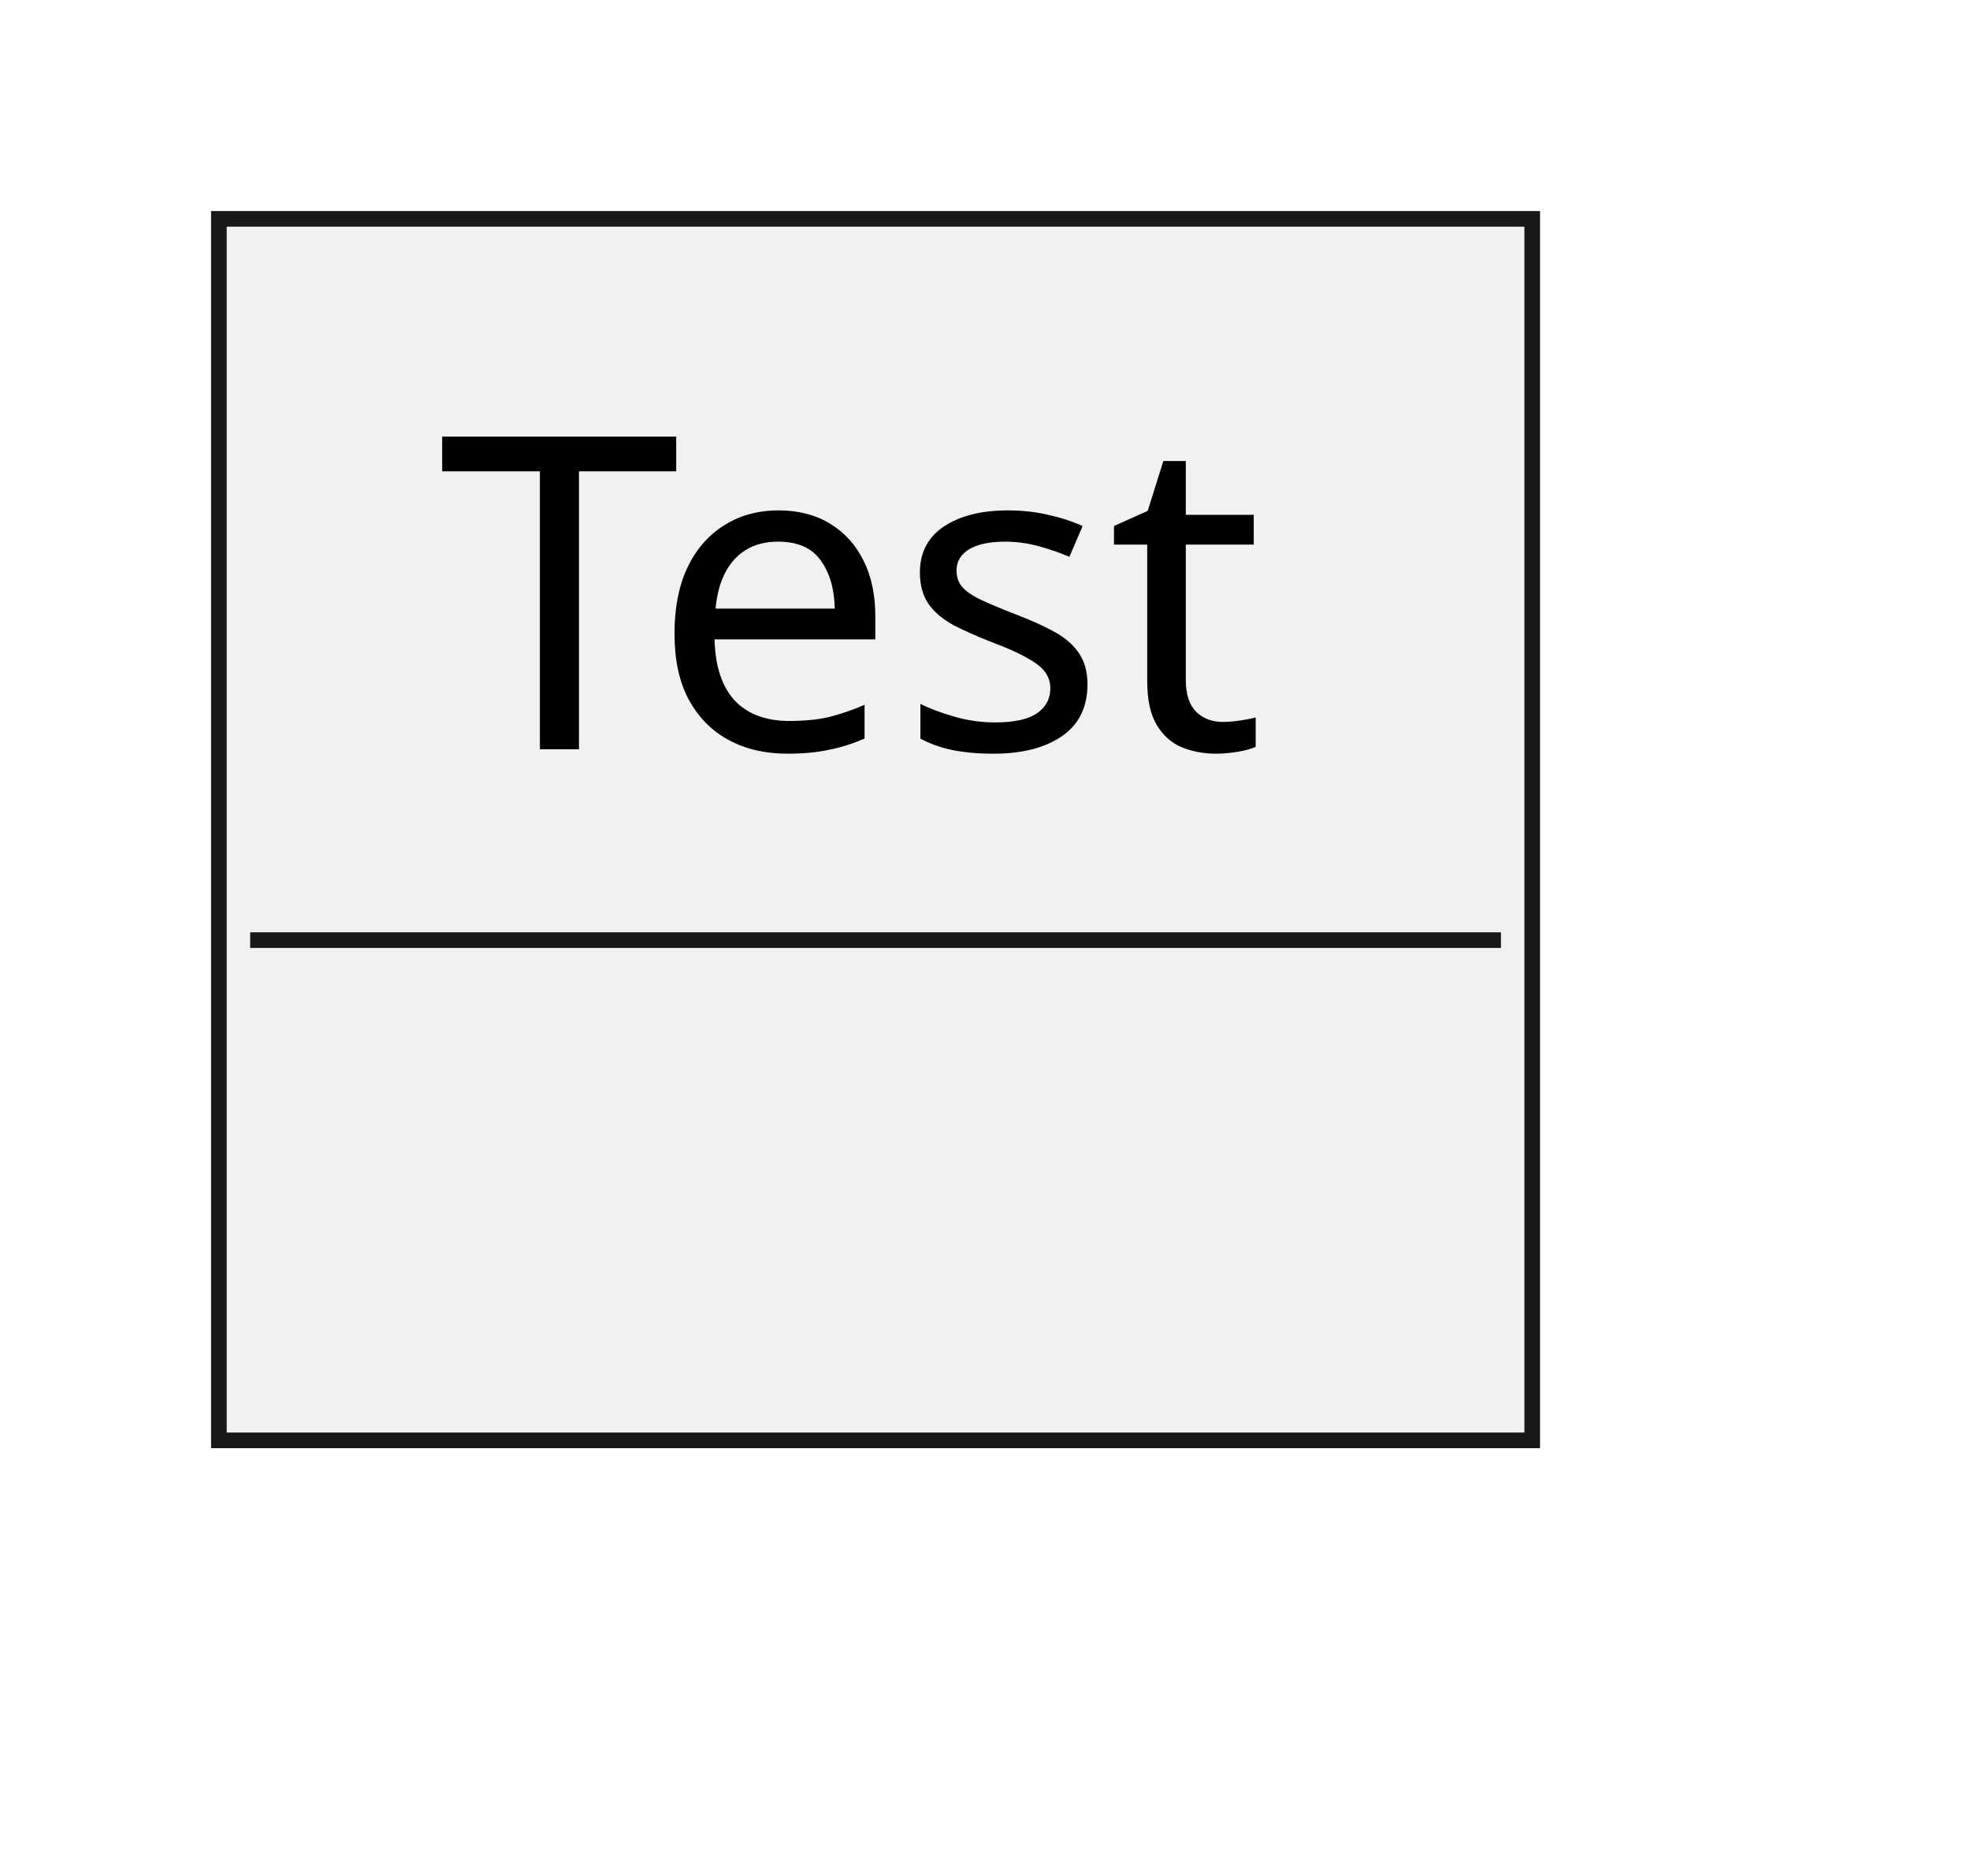
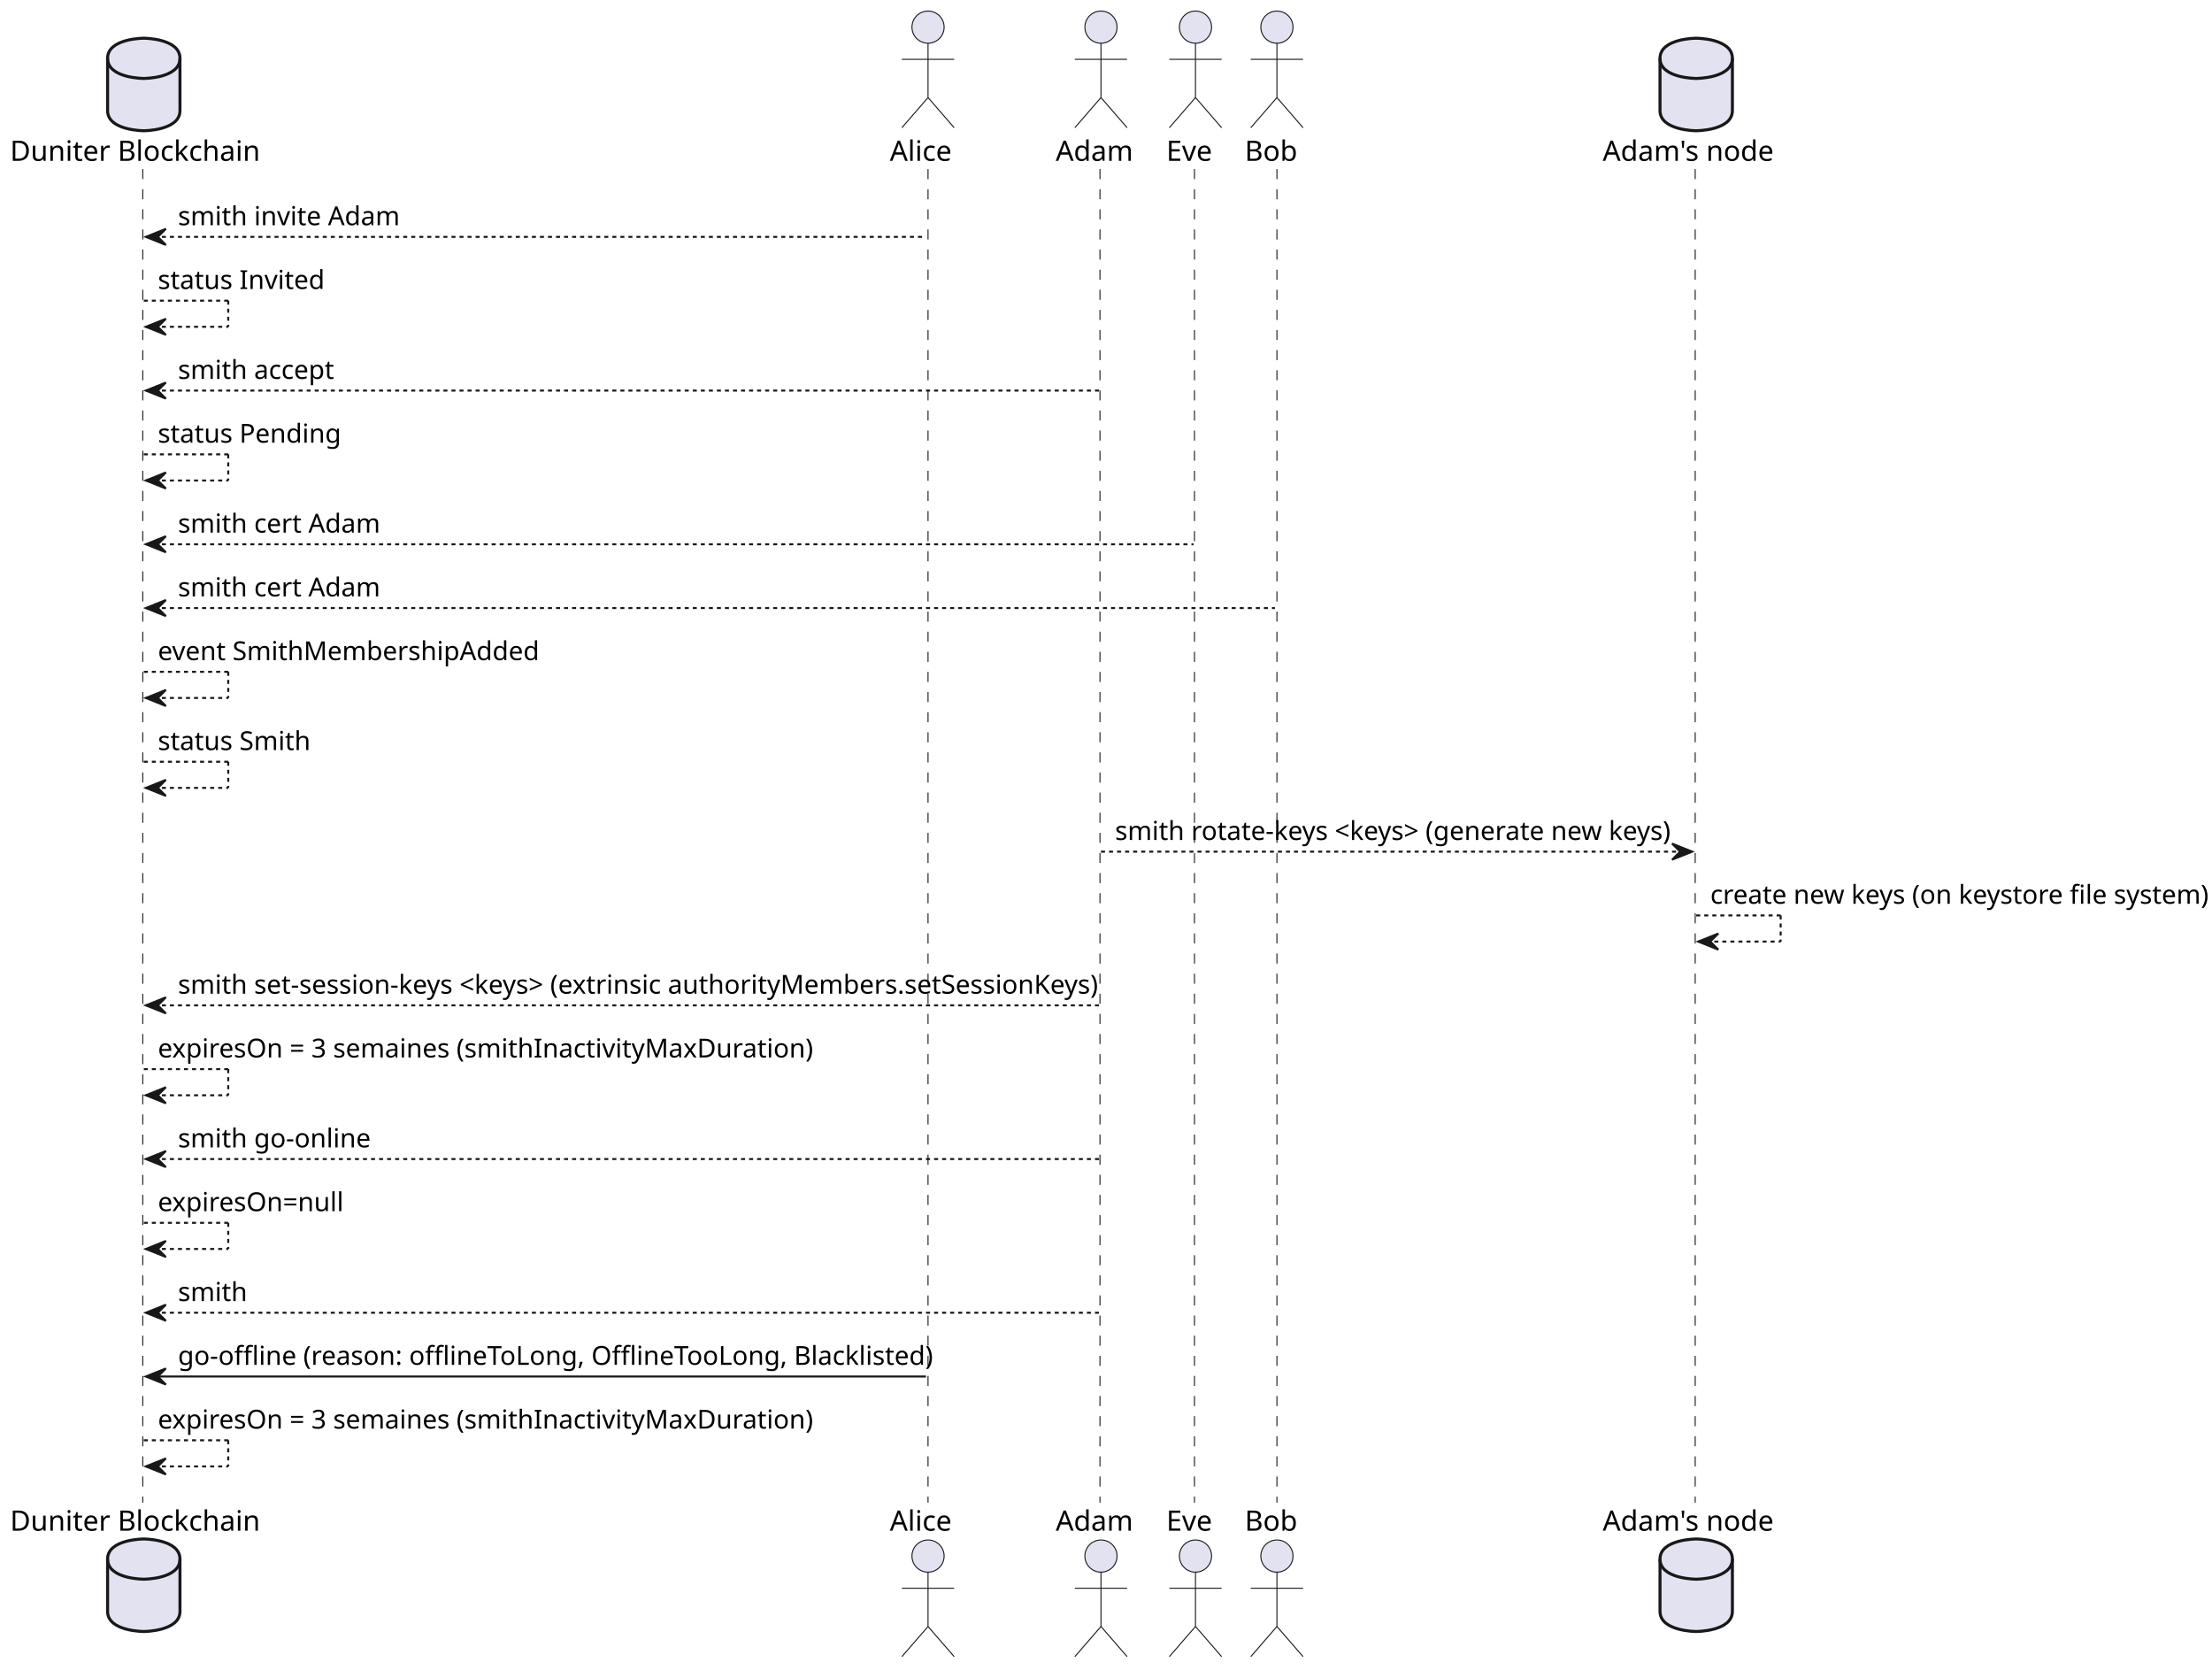
- <svg xmlns="http://www.w3.org/2000/svg" contentStyleType="text/css" height="60px" preserveAspectRatio="none" style="width:63px;height:60px;background:#FFFFFF;" version="1.1" viewBox="0 0 63 60" width="63px" zoomAndPan="magnify">
+ <svg xmlns="http://www.w3.org/2000/svg" contentStyleType="text/css" height="830px" preserveAspectRatio="none" style="width:1100px;height:830px;background:#FFFFFF;" version="1.1" viewBox="0 0 1100 830" width="1100px" zoomAndPan="magnify">
  <defs />
  <g>
-     <g id="elem_Test">
-       <rect fill="#F1F1F1" height="39.068" style="stroke:#181818;stroke-width:0.5;" width="42" x="7" y="7" />
-       <text fill="#000000" font-family="sans-serif" font-size="14" lengthAdjust="spacing" textLength="28" x="14" y="23.966">Test</text>
-       <line style="stroke:#181818;stroke-width:0.5;" x1="8" x2="48" y1="30.068" y2="30.068" />
-     </g>
+     <line style="stroke:#181818;stroke-width:0.5;stroke-dasharray:5.0,5.0;" x1="71" x2="71" y1="84.068" y2="747.07" />
+     <line style="stroke:#181818;stroke-width:0.5;stroke-dasharray:5.0,5.0;" x1="461.5" x2="461.5" y1="84.068" y2="747.07" />
+     <line style="stroke:#181818;stroke-width:0.5;stroke-dasharray:5.0,5.0;" x1="547" x2="547" y1="84.068" y2="747.07" />
+     <line style="stroke:#181818;stroke-width:0.5;stroke-dasharray:5.0,5.0;" x1="594" x2="594" y1="84.068" y2="747.07" />
+     <line style="stroke:#181818;stroke-width:0.5;stroke-dasharray:5.0,5.0;" x1="635" x2="635" y1="84.068" y2="747.07" />
+     <line style="stroke:#181818;stroke-width:0.5;stroke-dasharray:5.0,5.0;" x1="843" x2="843" y1="84.068" y2="747.07" />
+     <text fill="#000000" font-family="sans-serif" font-size="14" lengthAdjust="spacing" textLength="127" x="5" y="79.966">Duniter Blockchain</text>
+     <path d="M53.5,29 C53.5,19 71.5,19 71.5,19 C71.5,19 89.5,19 89.5,29 L89.5,55 C89.5,65 71.5,65 71.5,65 C71.5,65 53.5,65 53.5,55 L53.5,29 " fill="#E2E2F0" style="stroke:#181818;stroke-width:1.5;" />
+     <path d="M53.5,29 C53.5,39 71.5,39 71.5,39 C71.5,39 89.5,39 89.5,29 " fill="none" style="stroke:#181818;stroke-width:1.5;" />
+     <text fill="#000000" font-family="sans-serif" font-size="14" lengthAdjust="spacing" textLength="127" x="5" y="761.036">Duniter Blockchain</text>
+     <path d="M53.5,775.138 C53.5,765.138 71.5,765.138 71.5,765.138 C71.5,765.138 89.5,765.138 89.5,775.138 L89.5,801.138 C89.5,811.138 71.5,811.138 71.5,811.138 C71.5,811.138 53.5,811.138 53.5,801.138 L53.5,775.138 " fill="#E2E2F0" style="stroke:#181818;stroke-width:1.5;" />
+     <path d="M53.5,775.138 C53.5,785.138 71.5,785.138 71.5,785.138 C71.5,785.138 89.5,785.138 89.5,775.138 " fill="none" style="stroke:#181818;stroke-width:1.5;" />
+     <text fill="#000000" font-family="sans-serif" font-size="14" lengthAdjust="spacing" textLength="32" x="442.5" y="79.966">Alice</text>
+     <ellipse cx="461.5" cy="13.5" fill="#E2E2F0" rx="8" ry="8" style="stroke:#181818;stroke-width:0.5;" />
+     <path d="M461.5,21.5 L461.5,48.5 M448.5,29.5 L474.5,29.5 M461.5,48.5 L448.5,63.5 M461.5,48.5 L474.5,63.5 " fill="none" style="stroke:#181818;stroke-width:0.5;" />
+     <text fill="#000000" font-family="sans-serif" font-size="14" lengthAdjust="spacing" textLength="32" x="442.5" y="761.036">Alice</text>
+     <ellipse cx="461.5" cy="773.638" fill="#E2E2F0" rx="8" ry="8" style="stroke:#181818;stroke-width:0.5;" />
+     <path d="M461.5,781.638 L461.5,808.638 M448.5,789.638 L474.5,789.638 M461.5,808.638 L448.5,823.638 M461.5,808.638 L474.5,823.638 " fill="none" style="stroke:#181818;stroke-width:0.5;" />
+     <text fill="#000000" font-family="sans-serif" font-size="14" lengthAdjust="spacing" textLength="39" x="525" y="79.966">Adam</text>
+     <ellipse cx="547.5" cy="13.5" fill="#E2E2F0" rx="8" ry="8" style="stroke:#181818;stroke-width:0.5;" />
+     <path d="M547.5,21.5 L547.5,48.5 M534.5,29.5 L560.5,29.5 M547.5,48.5 L534.5,63.5 M547.5,48.5 L560.5,63.5 " fill="none" style="stroke:#181818;stroke-width:0.5;" />
+     <text fill="#000000" font-family="sans-serif" font-size="14" lengthAdjust="spacing" textLength="39" x="525" y="761.036">Adam</text>
+     <ellipse cx="547.5" cy="773.638" fill="#E2E2F0" rx="8" ry="8" style="stroke:#181818;stroke-width:0.5;" />
+     <path d="M547.5,781.638 L547.5,808.638 M534.5,789.638 L560.5,789.638 M547.5,808.638 L534.5,823.638 M547.5,808.638 L560.5,823.638 " fill="none" style="stroke:#181818;stroke-width:0.5;" />
+     <text fill="#000000" font-family="sans-serif" font-size="14" lengthAdjust="spacing" textLength="23" x="580" y="79.966">Eve</text>
+     <ellipse cx="594.5" cy="13.5" fill="#E2E2F0" rx="8" ry="8" style="stroke:#181818;stroke-width:0.5;" />
+     <path d="M594.5,21.5 L594.5,48.5 M581.5,29.5 L607.5,29.5 M594.5,48.5 L581.5,63.5 M594.5,48.5 L607.5,63.5 " fill="none" style="stroke:#181818;stroke-width:0.5;" />
+     <text fill="#000000" font-family="sans-serif" font-size="14" lengthAdjust="spacing" textLength="23" x="580" y="761.036">Eve</text>
+     <ellipse cx="594.5" cy="773.638" fill="#E2E2F0" rx="8" ry="8" style="stroke:#181818;stroke-width:0.5;" />
+     <path d="M594.5,781.638 L594.5,808.638 M581.5,789.638 L607.5,789.638 M594.5,808.638 L581.5,823.638 M594.5,808.638 L607.5,823.638 " fill="none" style="stroke:#181818;stroke-width:0.5;" />
+     <text fill="#000000" font-family="sans-serif" font-size="14" lengthAdjust="spacing" textLength="26" x="619" y="79.966">Bob</text>
+     <ellipse cx="635" cy="13.5" fill="#E2E2F0" rx="8" ry="8" style="stroke:#181818;stroke-width:0.5;" />
+     <path d="M635,21.5 L635,48.5 M622,29.5 L648,29.5 M635,48.5 L622,63.5 M635,48.5 L648,63.5 " fill="none" style="stroke:#181818;stroke-width:0.5;" />
+     <text fill="#000000" font-family="sans-serif" font-size="14" lengthAdjust="spacing" textLength="26" x="619" y="761.036">Bob</text>
+     <ellipse cx="635" cy="773.638" fill="#E2E2F0" rx="8" ry="8" style="stroke:#181818;stroke-width:0.5;" />
+     <path d="M635,781.638 L635,808.638 M622,789.638 L648,789.638 M635,808.638 L622,823.638 M635,808.638 L648,823.638 " fill="none" style="stroke:#181818;stroke-width:0.5;" />
+     <text fill="#000000" font-family="sans-serif" font-size="14" lengthAdjust="spacing" textLength="87" x="797" y="79.966">Adam's node</text>
+     <path d="M825.5,29 C825.5,19 843.5,19 843.5,19 C843.5,19 861.5,19 861.5,29 L861.5,55 C861.5,65 843.5,65 843.5,65 C843.5,65 825.5,65 825.5,55 L825.5,29 " fill="#E2E2F0" style="stroke:#181818;stroke-width:1.5;" />
+     <path d="M825.5,29 C825.5,39 843.5,39 843.5,39 C843.5,39 861.5,39 861.5,29 " fill="none" style="stroke:#181818;stroke-width:1.5;" />
+     <text fill="#000000" font-family="sans-serif" font-size="14" lengthAdjust="spacing" textLength="87" x="797" y="761.036">Adam's node</text>
+     <path d="M825.5,775.138 C825.5,765.138 843.5,765.138 843.5,765.138 C843.5,765.138 861.5,765.138 861.5,775.138 L861.5,801.138 C861.5,811.138 843.5,811.138 843.5,811.138 C843.5,811.138 825.5,811.138 825.5,801.138 L825.5,775.138 " fill="#E2E2F0" style="stroke:#181818;stroke-width:1.5;" />
+     <path d="M825.5,775.138 C825.5,785.138 843.5,785.138 843.5,785.138 C843.5,785.138 861.5,785.138 861.5,775.138 " fill="none" style="stroke:#181818;stroke-width:1.5;" />
+     <polygon fill="#181818" points="82.5,113.774,72.5,117.774,82.5,121.774,78.5,117.774" style="stroke:#181818;stroke-width:1.0;" />
+     <line style="stroke:#181818;stroke-width:1.0;stroke-dasharray:2.0,2.0;" x1="76.5" x2="460.5" y1="117.774" y2="117.774" />
+     <text fill="#000000" font-family="sans-serif" font-size="13" lengthAdjust="spacing" textLength="108" x="88.5" y="111.965">smith invite Adam</text>
+     <line style="stroke:#181818;stroke-width:1.0;stroke-dasharray:2.0,2.0;" x1="71.5" x2="113.5" y1="149.48" y2="149.48" />
+     <line style="stroke:#181818;stroke-width:1.0;stroke-dasharray:2.0,2.0;" x1="113.5" x2="113.5" y1="149.48" y2="162.48" />
+     <line style="stroke:#181818;stroke-width:1.0;stroke-dasharray:2.0,2.0;" x1="72.5" x2="113.5" y1="162.48" y2="162.48" />
+     <polygon fill="#181818" points="82.5,158.48,72.5,162.48,82.5,166.48,78.5,162.48" style="stroke:#181818;stroke-width:1.0;" />
+     <text fill="#000000" font-family="sans-serif" font-size="13" lengthAdjust="spacing" textLength="82" x="78.5" y="143.671">status Invited</text>
+     <polygon fill="#181818" points="82.5,190.186,72.5,194.186,82.5,198.186,78.5,194.186" style="stroke:#181818;stroke-width:1.0;" />
+     <line style="stroke:#181818;stroke-width:1.0;stroke-dasharray:2.0,2.0;" x1="76.5" x2="546.5" y1="194.186" y2="194.186" />
+     <text fill="#000000" font-family="sans-serif" font-size="13" lengthAdjust="spacing" textLength="76" x="88.5" y="188.377">smith accept</text>
+     <line style="stroke:#181818;stroke-width:1.0;stroke-dasharray:2.0,2.0;" x1="71.5" x2="113.5" y1="225.892" y2="225.892" />
+     <line style="stroke:#181818;stroke-width:1.0;stroke-dasharray:2.0,2.0;" x1="113.5" x2="113.5" y1="225.892" y2="238.892" />
+     <line style="stroke:#181818;stroke-width:1.0;stroke-dasharray:2.0,2.0;" x1="72.5" x2="113.5" y1="238.892" y2="238.892" />
+     <polygon fill="#181818" points="82.5,234.892,72.5,238.892,82.5,242.892,78.5,238.892" style="stroke:#181818;stroke-width:1.0;" />
+     <text fill="#000000" font-family="sans-serif" font-size="13" lengthAdjust="spacing" textLength="90" x="78.5" y="220.083">status Pending</text>
+     <polygon fill="#181818" points="82.5,266.598,72.5,270.598,82.5,274.598,78.5,270.598" style="stroke:#181818;stroke-width:1.0;" />
+     <line style="stroke:#181818;stroke-width:1.0;stroke-dasharray:2.0,2.0;" x1="76.5" x2="593.5" y1="270.598" y2="270.598" />
+     <text fill="#000000" font-family="sans-serif" font-size="13" lengthAdjust="spacing" textLength="98" x="88.5" y="264.789">smith cert Adam</text>
+     <polygon fill="#181818" points="82.5,298.304,72.5,302.304,82.5,306.304,78.5,302.304" style="stroke:#181818;stroke-width:1.0;" />
+     <line style="stroke:#181818;stroke-width:1.0;stroke-dasharray:2.0,2.0;" x1="76.5" x2="634" y1="302.304" y2="302.304" />
+     <text fill="#000000" font-family="sans-serif" font-size="13" lengthAdjust="spacing" textLength="98" x="88.5" y="296.495">smith cert Adam</text>
+     <line style="stroke:#181818;stroke-width:1.0;stroke-dasharray:2.0,2.0;" x1="71.5" x2="113.5" y1="334.01" y2="334.01" />
+     <line style="stroke:#181818;stroke-width:1.0;stroke-dasharray:2.0,2.0;" x1="113.5" x2="113.5" y1="334.01" y2="347.01" />
+     <line style="stroke:#181818;stroke-width:1.0;stroke-dasharray:2.0,2.0;" x1="72.5" x2="113.5" y1="347.01" y2="347.01" />
+     <polygon fill="#181818" points="82.5,343.01,72.5,347.01,82.5,351.01,78.5,347.01" style="stroke:#181818;stroke-width:1.0;" />
+     <text fill="#000000" font-family="sans-serif" font-size="13" lengthAdjust="spacing" textLength="187" x="78.5" y="328.201">event SmithMembershipAdded</text>
+     <line style="stroke:#181818;stroke-width:1.0;stroke-dasharray:2.0,2.0;" x1="71.5" x2="113.5" y1="378.716" y2="378.716" />
+     <line style="stroke:#181818;stroke-width:1.0;stroke-dasharray:2.0,2.0;" x1="113.5" x2="113.5" y1="378.716" y2="391.716" />
+     <line style="stroke:#181818;stroke-width:1.0;stroke-dasharray:2.0,2.0;" x1="72.5" x2="113.5" y1="391.716" y2="391.716" />
+     <polygon fill="#181818" points="82.5,387.716,72.5,391.716,82.5,395.716,78.5,391.716" style="stroke:#181818;stroke-width:1.0;" />
+     <text fill="#000000" font-family="sans-serif" font-size="13" lengthAdjust="spacing" textLength="75" x="78.5" y="372.907">status Smith</text>
+     <polygon fill="#181818" points="831.5,419.422,841.5,423.422,831.5,427.422,835.5,423.422" style="stroke:#181818;stroke-width:1.0;" />
+     <line style="stroke:#181818;stroke-width:1.0;stroke-dasharray:2.0,2.0;" x1="547.5" x2="837.5" y1="423.422" y2="423.422" />
+     <text fill="#000000" font-family="sans-serif" font-size="13" lengthAdjust="spacing" textLength="272" x="554.5" y="417.613">smith rotate-keys &lt;keys&gt; (generate new keys)</text>
+     <line style="stroke:#181818;stroke-width:1.0;stroke-dasharray:2.0,2.0;" x1="843.5" x2="885.5" y1="455.128" y2="455.128" />
+     <line style="stroke:#181818;stroke-width:1.0;stroke-dasharray:2.0,2.0;" x1="885.5" x2="885.5" y1="455.128" y2="468.128" />
+     <line style="stroke:#181818;stroke-width:1.0;stroke-dasharray:2.0,2.0;" x1="844.5" x2="885.5" y1="468.128" y2="468.128" />
+     <polygon fill="#181818" points="854.5,464.128,844.5,468.128,854.5,472.128,850.5,468.128" style="stroke:#181818;stroke-width:1.0;" />
+     <text fill="#000000" font-family="sans-serif" font-size="13" lengthAdjust="spacing" textLength="243" x="850.5" y="449.319">create new keys (on keystore file system)</text>
+     <polygon fill="#181818" points="82.5,495.834,72.5,499.834,82.5,503.834,78.5,499.834" style="stroke:#181818;stroke-width:1.0;" />
+     <line style="stroke:#181818;stroke-width:1.0;stroke-dasharray:2.0,2.0;" x1="76.5" x2="546.5" y1="499.834" y2="499.834" />
+     <text fill="#000000" font-family="sans-serif" font-size="13" lengthAdjust="spacing" textLength="452" x="88.5" y="494.025">smith set-session-keys &lt;keys&gt;  (extrinsic authorityMembers.setSessionKeys)</text>
+     <line style="stroke:#181818;stroke-width:1.0;stroke-dasharray:2.0,2.0;" x1="71.5" x2="113.5" y1="531.54" y2="531.54" />
+     <line style="stroke:#181818;stroke-width:1.0;stroke-dasharray:2.0,2.0;" x1="113.5" x2="113.5" y1="531.54" y2="544.54" />
+     <line style="stroke:#181818;stroke-width:1.0;stroke-dasharray:2.0,2.0;" x1="72.5" x2="113.5" y1="544.54" y2="544.54" />
+     <polygon fill="#181818" points="82.5,540.54,72.5,544.54,82.5,548.54,78.5,544.54" style="stroke:#181818;stroke-width:1.0;" />
+     <text fill="#000000" font-family="sans-serif" font-size="13" lengthAdjust="spacing" textLength="319" x="78.5" y="525.731">expiresOn = 3 semaines (smithInactivityMaxDuration)</text>
+     <polygon fill="#181818" points="82.5,572.246,72.5,576.246,82.5,580.246,78.5,576.246" style="stroke:#181818;stroke-width:1.0;" />
+     <line style="stroke:#181818;stroke-width:1.0;stroke-dasharray:2.0,2.0;" x1="76.5" x2="546.5" y1="576.246" y2="576.246" />
+     <text fill="#000000" font-family="sans-serif" font-size="13" lengthAdjust="spacing" textLength="94" x="88.5" y="570.437">smith go-online</text>
+     <line style="stroke:#181818;stroke-width:1.0;stroke-dasharray:2.0,2.0;" x1="71.5" x2="113.5" y1="607.952" y2="607.952" />
+     <line style="stroke:#181818;stroke-width:1.0;stroke-dasharray:2.0,2.0;" x1="113.5" x2="113.5" y1="607.952" y2="620.952" />
+     <line style="stroke:#181818;stroke-width:1.0;stroke-dasharray:2.0,2.0;" x1="72.5" x2="113.5" y1="620.952" y2="620.952" />
+     <polygon fill="#181818" points="82.5,616.952,72.5,620.952,82.5,624.952,78.5,620.952" style="stroke:#181818;stroke-width:1.0;" />
+     <text fill="#000000" font-family="sans-serif" font-size="13" lengthAdjust="spacing" textLength="90" x="78.5" y="602.143">expiresOn=null</text>
+     <polygon fill="#181818" points="82.5,648.658,72.5,652.658,82.5,656.658,78.5,652.658" style="stroke:#181818;stroke-width:1.0;" />
+     <line style="stroke:#181818;stroke-width:1.0;stroke-dasharray:2.0,2.0;" x1="76.5" x2="546.5" y1="652.658" y2="652.658" />
+     <text fill="#000000" font-family="sans-serif" font-size="13" lengthAdjust="spacing" textLength="34" x="88.5" y="646.849">smith</text>
+     <polygon fill="#181818" points="82.5,680.364,72.5,684.364,82.5,688.364,78.5,684.364" style="stroke:#181818;stroke-width:1.0;" />
+     <line style="stroke:#181818;stroke-width:1.0;" x1="76.5" x2="460.5" y1="684.364" y2="684.364" />
+     <text fill="#000000" font-family="sans-serif" font-size="13" lengthAdjust="spacing" textLength="366" x="88.5" y="678.555">go-offline (reason: offlineToLong, OfflineTooLong, Blacklisted)</text>
+     <line style="stroke:#181818;stroke-width:1.0;stroke-dasharray:2.0,2.0;" x1="71.5" x2="113.5" y1="716.07" y2="716.07" />
+     <line style="stroke:#181818;stroke-width:1.0;stroke-dasharray:2.0,2.0;" x1="113.5" x2="113.5" y1="716.07" y2="729.07" />
+     <line style="stroke:#181818;stroke-width:1.0;stroke-dasharray:2.0,2.0;" x1="72.5" x2="113.5" y1="729.07" y2="729.07" />
+     <polygon fill="#181818" points="82.5,725.07,72.5,729.07,82.5,733.07,78.5,729.07" style="stroke:#181818;stroke-width:1.0;" />
+     <text fill="#000000" font-family="sans-serif" font-size="13" lengthAdjust="spacing" textLength="319" x="78.5" y="710.261">expiresOn = 3 semaines (smithInactivityMaxDuration)</text>
  </g>
</svg>
